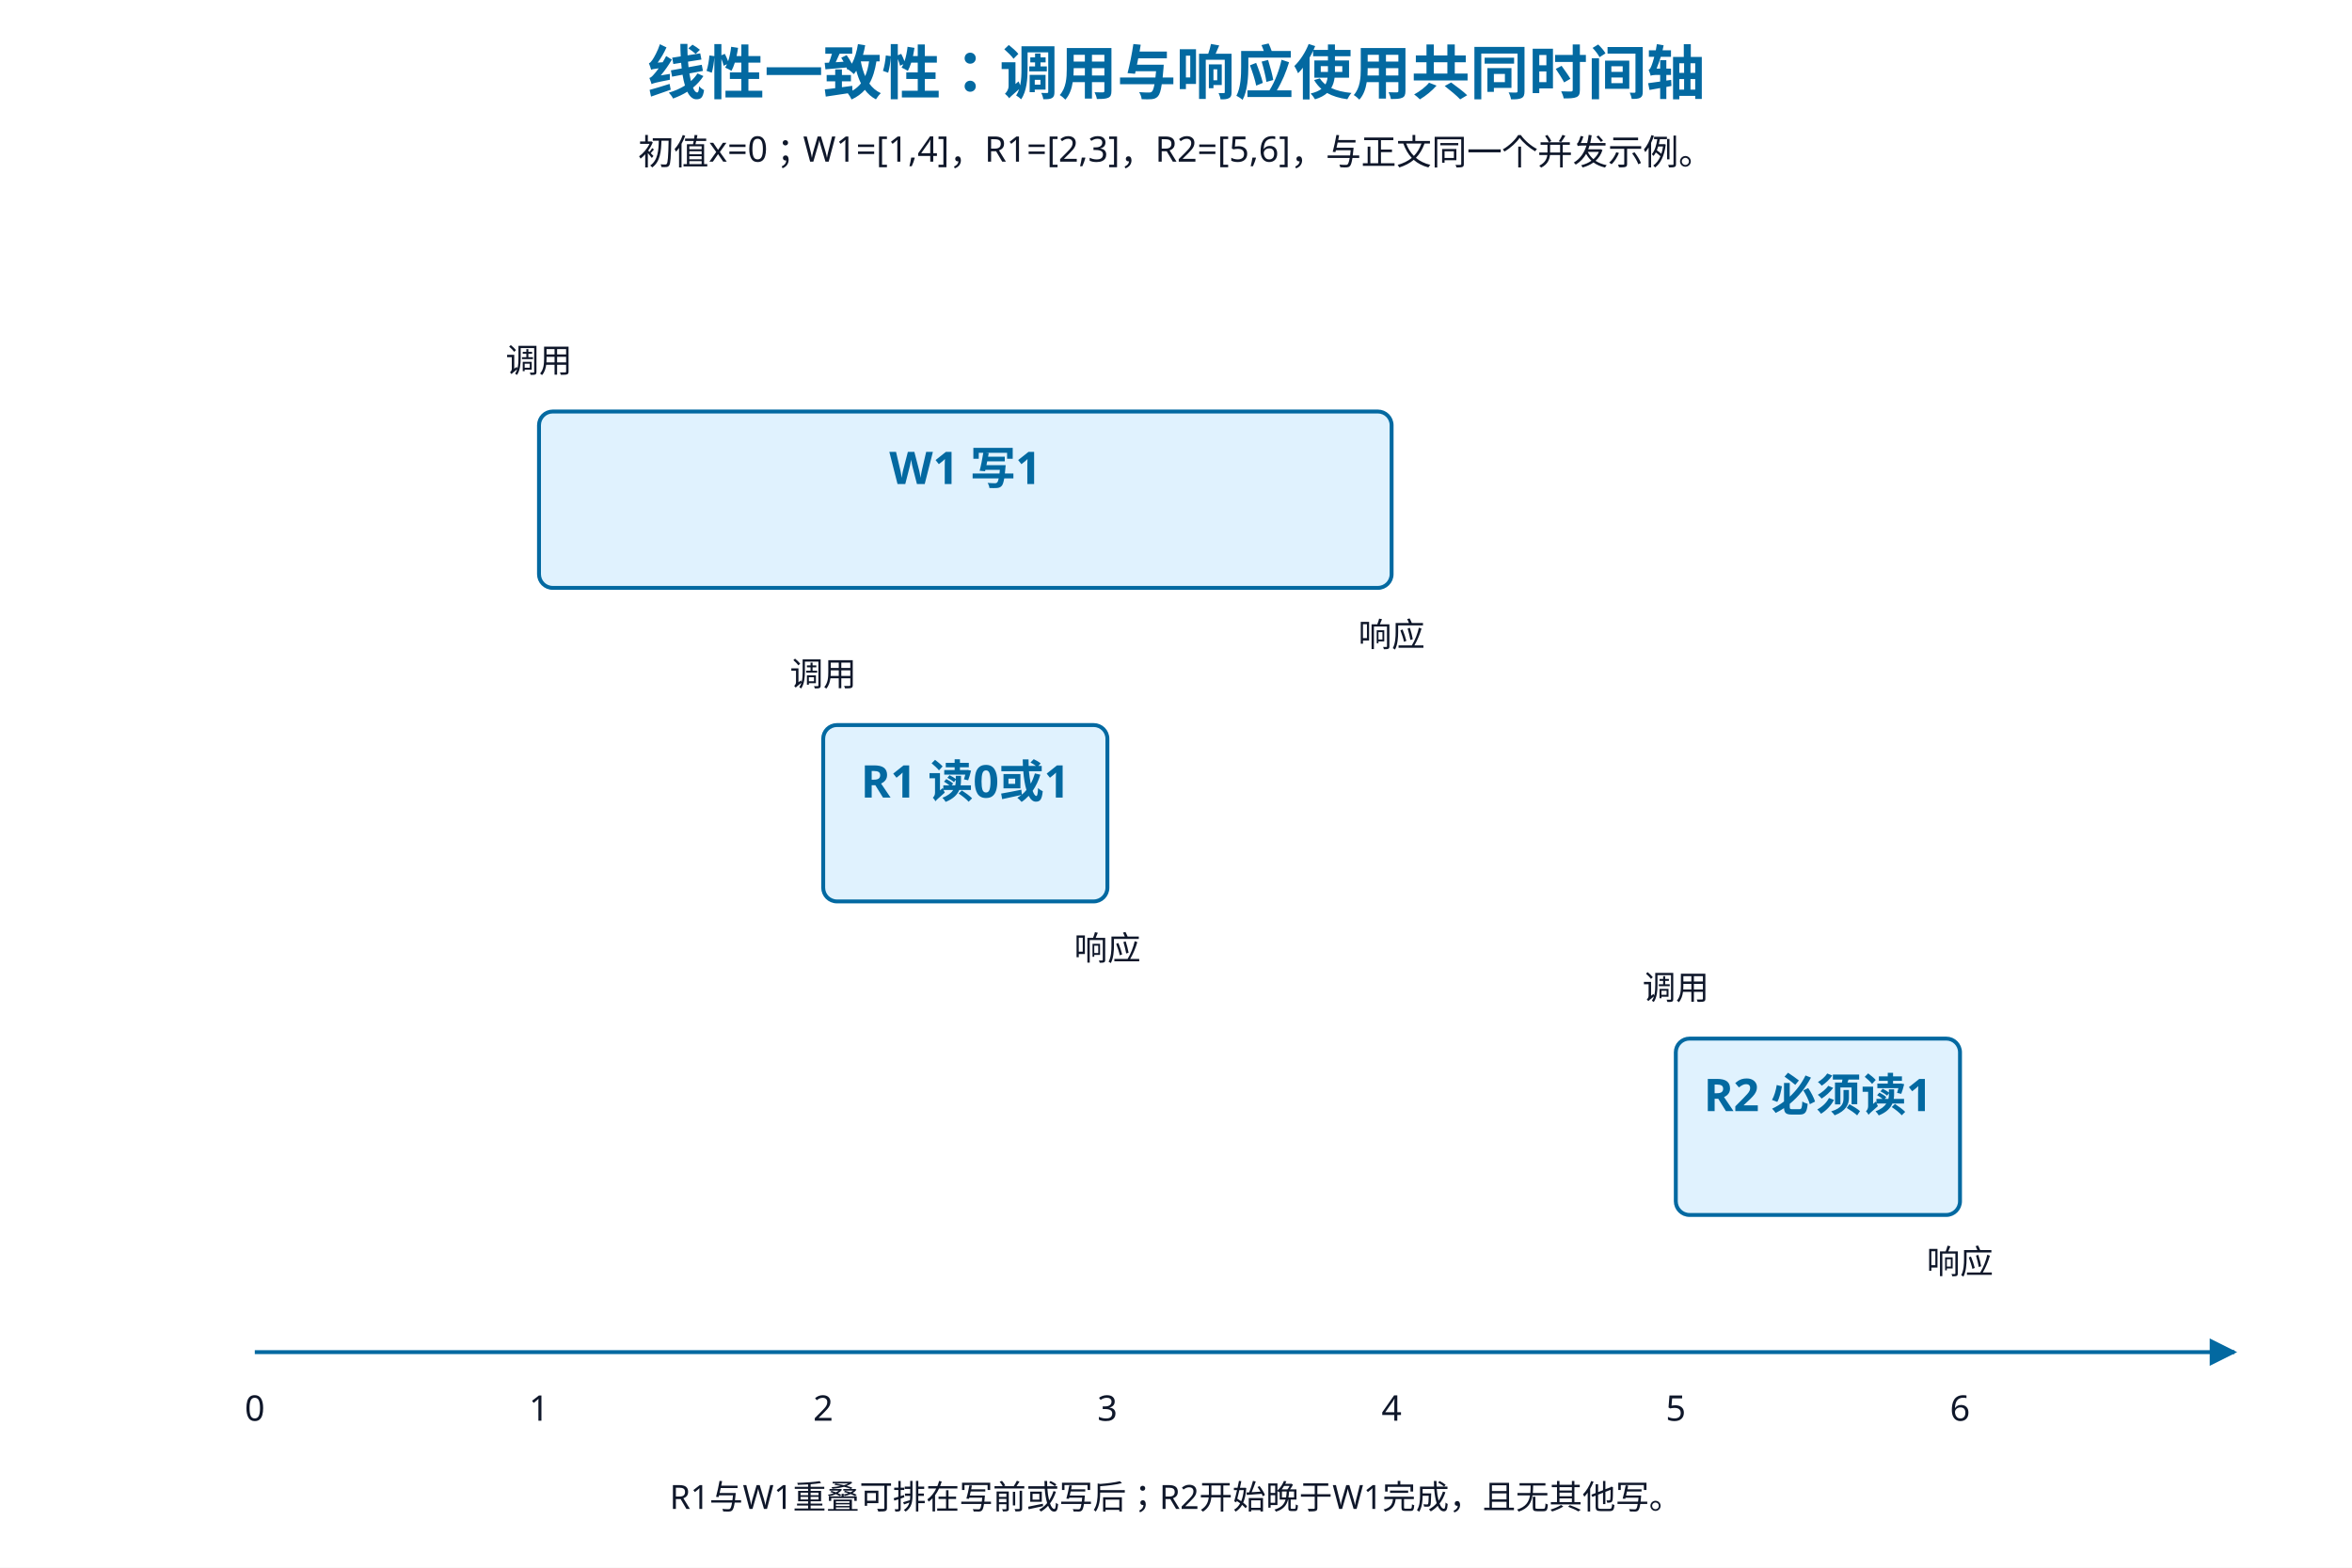
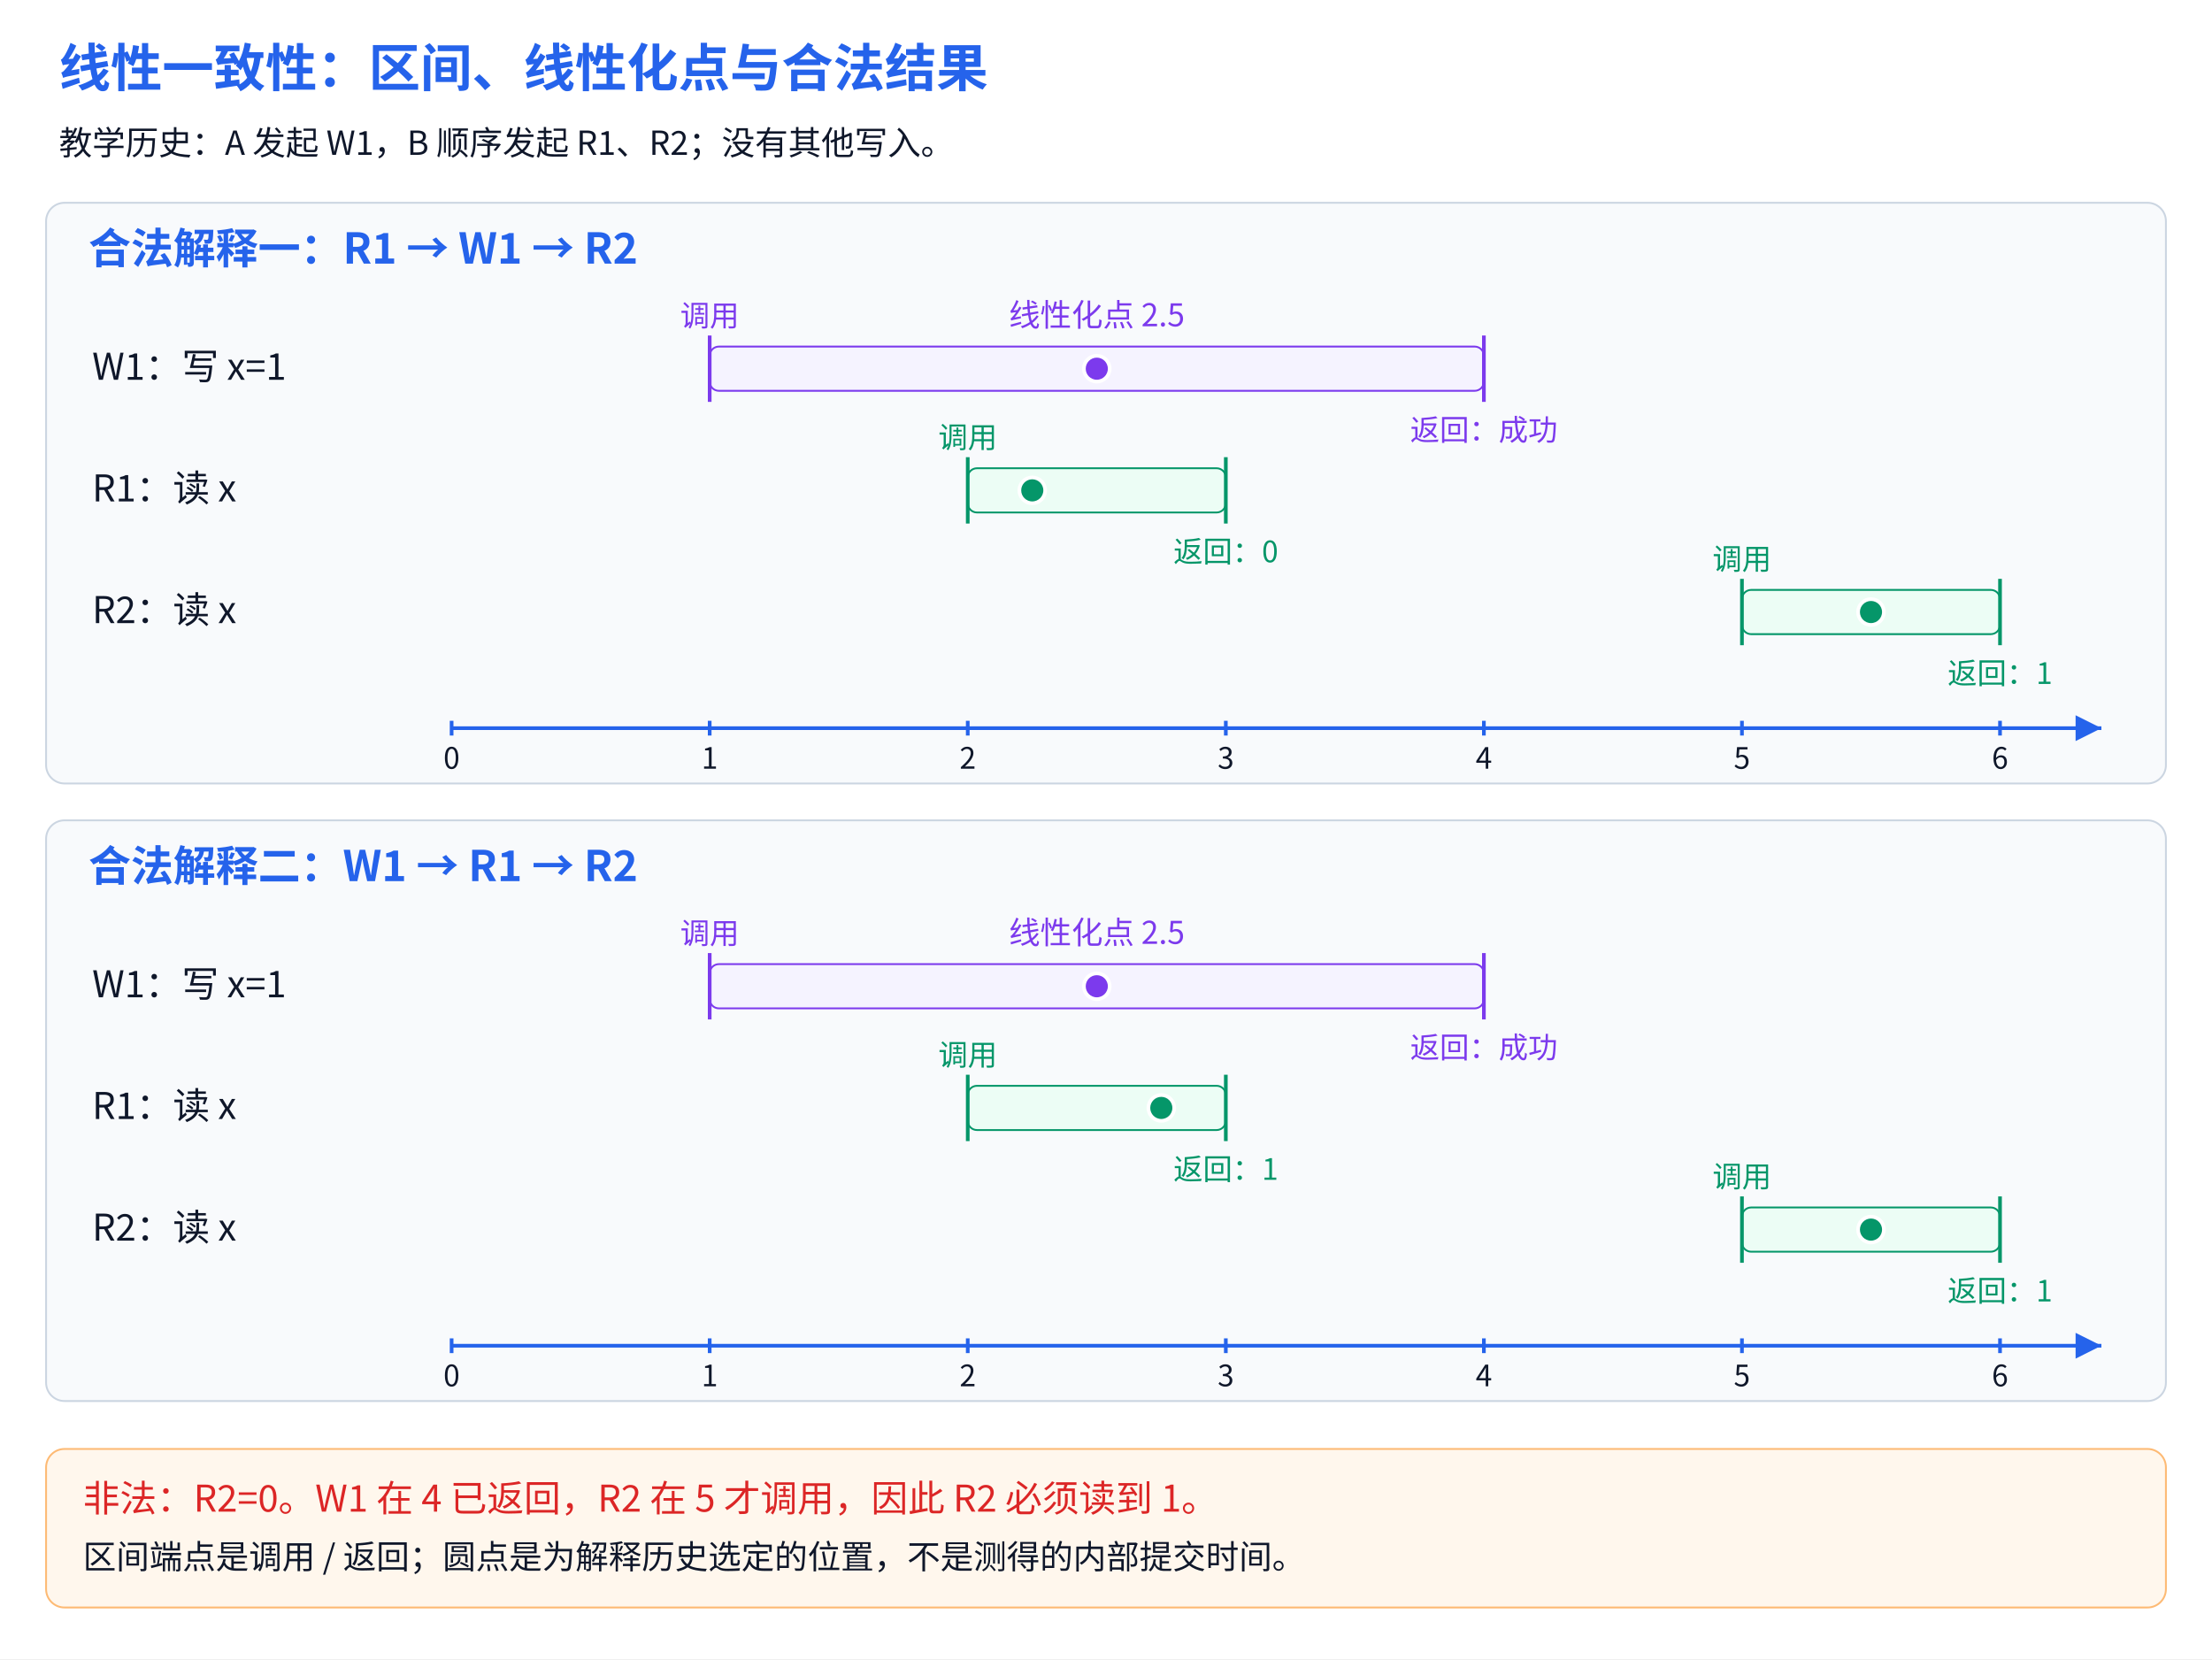
- <svg xmlns="http://www.w3.org/2000/svg" width="1200" height="800" viewBox="0 0 1200 800" role="img" aria-labelledby="title desc">
+ <svg xmlns="http://www.w3.org/2000/svg" width="1200" height="900" viewBox="0 0 1200 900" role="img" aria-labelledby="title desc">
  <defs>
-     <pattern id="grid" width="24" height="24" patternUnits="userSpaceOnUse">
-       <path d="M24 0H0V24" fill="none" stroke="#E7F1F8" stroke-width="1" />
-     </pattern>
-     <marker id="arrow" viewBox="0 0 10 10" refX="9" refY="5" markerWidth="7" markerHeight="7" orient="auto">
-       <path d="M0 0L10 5L0 10Z" fill="#0369A1" />
+     <marker id="blue" viewBox="0 0 10 10" refX="10" refY="5" markerWidth="7" markerHeight="7" orient="auto">
+       <path d="M0 0L10 5L0 10Z" fill="#2563EB" />
+     </marker>
+     <marker id="purple" viewBox="0 0 10 10" refX="10" refY="5" markerWidth="7" markerHeight="7" orient="auto">
+       <path d="M0 0L10 5L0 10Z" fill="#7C3AED" />
+     </marker>
+     <marker id="green" viewBox="0 0 10 10" refX="10" refY="5" markerWidth="7" markerHeight="7" orient="auto">
+       <path d="M0 0L10 5L0 10Z" fill="#059669" />
+     </marker>
+     <marker id="orange" viewBox="0 0 10 10" refX="10" refY="5" markerWidth="7" markerHeight="7" orient="auto">
+       <path d="M0 0L10 5L0 10Z" fill="#D97706" />
+     </marker>
+     <marker id="red" viewBox="0 0 10 10" refX="10" refY="5" markerWidth="7" markerHeight="7" orient="auto">
+       <path d="M0 0L10 5L0 10Z" fill="#DC2626" />
    </marker>
  </defs>
  <rect width="100%" height="100%" fill="#FFFFFF" />
-   <g font-family="Microsoft YaHei,Segoe UI,sans-serif">
-     <text x="600.0" y="48" text-anchor="middle" fill="#0369A1" font-size="30" font-weight="600">
-       <tspan x="600.0" dy="0">线性一致性：调用与响应使用共同时间轴</tspan>
-     </text>
-     <text x="600.0" y="84" text-anchor="middle" fill="#0F172A" font-size="18" font-weight="400">
-       <tspan x="600.0" dy="0">初值x=0；W1=[1,4]，R1=[2,3]，R2=[5,6]，与正文同一个并发示例。</tspan>
-     </text>
-     <rect x="275" y="210" width="435" height="90" rx="7" fill="#E0F2FE" stroke="#0369A1" stroke-width="2" />
-     <text x="492.5" y="247" text-anchor="middle" fill="#0369A1" font-size="23" font-weight="600">
-       <tspan x="492.5" dy="0">W1 写1</tspan>
-     </text>
-     <text x="492.5" y="284" text-anchor="middle" fill="#0F172A" font-size="19" font-weight="400">
-       <tspan x="492.5" dy="0" />
-     </text>
-     <text x="275" y="190" text-anchor="middle" fill="#0F172A" font-size="17" font-weight="400">
-       <tspan x="275" dy="0">调用</tspan>
-     </text>
-     <text x="710" y="330" text-anchor="middle" fill="#0F172A" font-size="17" font-weight="400">
-       <tspan x="710" dy="0">响应</tspan>
-     </text>
-     <rect x="420" y="370" width="145" height="90" rx="7" fill="#E0F2FE" stroke="#0369A1" stroke-width="2" />
-     <text x="492.5" y="407" text-anchor="middle" fill="#0369A1" font-size="23" font-weight="600">
-       <tspan x="492.5" dy="0">R1 读0或1</tspan>
-     </text>
-     <text x="492.5" y="444" text-anchor="middle" fill="#0F172A" font-size="19" font-weight="400">
-       <tspan x="492.5" dy="0" />
-     </text>
-     <text x="420" y="350" text-anchor="middle" fill="#0F172A" font-size="17" font-weight="400">
-       <tspan x="420" dy="0">调用</tspan>
-     </text>
-     <text x="565" y="490" text-anchor="middle" fill="#0F172A" font-size="17" font-weight="400">
-       <tspan x="565" dy="0">响应</tspan>
-     </text>
-     <rect x="855" y="530" width="145" height="90" rx="7" fill="#E0F2FE" stroke="#0369A1" stroke-width="2" />
-     <text x="927.5" y="567" text-anchor="middle" fill="#0369A1" font-size="23" font-weight="600">
-       <tspan x="927.5" dy="0">R2 必须读1</tspan>
-     </text>
-     <text x="927.5" y="604" text-anchor="middle" fill="#0F172A" font-size="19" font-weight="400">
-       <tspan x="927.5" dy="0" />
-     </text>
-     <text x="855" y="510" text-anchor="middle" fill="#0F172A" font-size="17" font-weight="400">
-       <tspan x="855" dy="0">调用</tspan>
-     </text>
-     <text x="1000" y="650" text-anchor="middle" fill="#0F172A" font-size="17" font-weight="400">
-       <tspan x="1000" dy="0">响应</tspan>
-     </text>
-     <path d="M130 690 L1140 690" fill="none" stroke="#0369A1" stroke-width="2" marker-end="url(#arrow)" />
-     <text x="130" y="725" text-anchor="middle" fill="#0F172A" font-size="18" font-weight="400">
-       <tspan x="130" dy="0">0</tspan>
-     </text>
-     <text x="275" y="725" text-anchor="middle" fill="#0F172A" font-size="18" font-weight="400">
-       <tspan x="275" dy="0">1</tspan>
-     </text>
-     <text x="420" y="725" text-anchor="middle" fill="#0F172A" font-size="18" font-weight="400">
-       <tspan x="420" dy="0">2</tspan>
-     </text>
-     <text x="565" y="725" text-anchor="middle" fill="#0F172A" font-size="18" font-weight="400">
-       <tspan x="565" dy="0">3</tspan>
-     </text>
-     <text x="710" y="725" text-anchor="middle" fill="#0F172A" font-size="18" font-weight="400">
-       <tspan x="710" dy="0">4</tspan>
-     </text>
-     <text x="855" y="725" text-anchor="middle" fill="#0F172A" font-size="18" font-weight="400">
-       <tspan x="855" dy="0">5</tspan>
-     </text>
-     <text x="1000" y="725" text-anchor="middle" fill="#0F172A" font-size="18" font-weight="400">
-       <tspan x="1000" dy="0">6</tspan>
-     </text>
-     <text x="600.0" y="770" text-anchor="middle" fill="#0F172A" font-size="17" font-weight="400">
-       <tspan x="600.0" dy="0">R1与W1重叠可排在写前或写后；R2开始晚于W1完成，且无其他写。</tspan>
-     </text>
+   <g font-family="Microsoft YaHei, Noto Sans CJK SC, Segoe UI, sans-serif" fill="#0F172A">
+     <text x="32" y="47" font-size="28" fill="#2563EB" text-anchor="start" font-weight="600">线性一致性：区间、线性化点与合法结果</text>
+     <text x="32" y="84" font-size="18" fill="#0F172A" text-anchor="start">教学历史：A 发起 W1，B 顺序发起 R1、R2；没有其他写入。</text>
+     <rect x="25" y="110" width="1150" height="315" rx="10" fill="#F8FAFC" stroke="#CBD5E1" />
+     <text x="48" y="143" font-size="23" fill="#2563EB" text-anchor="start" font-weight="600">合法解释一：R1 → W1 → R2</text>
+     <text x="50" y="206" font-size="20" fill="#0F172A" text-anchor="start">W1：写 x=1</text>
+     <rect x="385" y="188" width="420" height="24" rx="5" fill="#F5F3FF" stroke="#7C3AED" />
+     <path d="M385 182V218" fill="none" stroke="#7C3AED" stroke-width="2" />
+     <path d="M805 182V218" fill="none" stroke="#7C3AED" stroke-width="2" />
+     <circle cx="595.00" cy="200.00" r="7" fill="#7C3AED" stroke="#FFFFFF" stroke-width="2" />
+     <text x="385" y="177" font-size="16" fill="#7C3AED" text-anchor="middle">调用</text>
+     <text x="805" y="239" font-size="16" fill="#7C3AED" text-anchor="middle">返回：成功</text>
+     <text x="595.0" y="177" font-size="17" fill="#7C3AED" text-anchor="middle">线性化点 2.5</text>
+     <text x="50" y="272" font-size="20" fill="#0F172A" text-anchor="start">R1：读 x</text>
+     <rect x="525" y="254" width="140" height="24" rx="5" fill="#ECFDF5" stroke="#059669" />
+     <path d="M525 248V284" fill="none" stroke="#059669" stroke-width="2" />
+     <path d="M665 248V284" fill="none" stroke="#059669" stroke-width="2" />
+     <circle cx="560.00" cy="266.00" r="7" fill="#059669" stroke="#FFFFFF" stroke-width="2" />
+     <text x="525" y="243" font-size="16" fill="#059669" text-anchor="middle">调用</text>
+     <text x="665" y="305" font-size="16" fill="#059669" text-anchor="middle">返回：0</text>
+     <text x="50" y="338" font-size="20" fill="#0F172A" text-anchor="start">R2：读 x</text>
+     <rect x="945" y="320" width="140" height="24" rx="5" fill="#ECFDF5" stroke="#059669" />
+     <path d="M945 314V350" fill="none" stroke="#059669" stroke-width="2" />
+     <path d="M1085 314V350" fill="none" stroke="#059669" stroke-width="2" />
+     <circle cx="1015.00" cy="332.00" r="7" fill="#059669" stroke="#FFFFFF" stroke-width="2" />
+     <text x="945" y="309" font-size="16" fill="#059669" text-anchor="middle">调用</text>
+     <text x="1085" y="371" font-size="16" fill="#059669" text-anchor="middle">返回：1</text>
+     <path d="M245 395H1140" fill="none" stroke="#2563EB" stroke-width="2" marker-end="url(#blue)" />
+     <path d="M245 391V399" fill="none" stroke="#2563EB" stroke-width="2" />
+     <text x="245" y="417" font-size="16" fill="#0F172A" text-anchor="middle">0</text>
+     <path d="M385 391V399" fill="none" stroke="#2563EB" stroke-width="2" />
+     <text x="385" y="417" font-size="16" fill="#0F172A" text-anchor="middle">1</text>
+     <path d="M525 391V399" fill="none" stroke="#2563EB" stroke-width="2" />
+     <text x="525" y="417" font-size="16" fill="#0F172A" text-anchor="middle">2</text>
+     <path d="M665 391V399" fill="none" stroke="#2563EB" stroke-width="2" />
+     <text x="665" y="417" font-size="16" fill="#0F172A" text-anchor="middle">3</text>
+     <path d="M805 391V399" fill="none" stroke="#2563EB" stroke-width="2" />
+     <text x="805" y="417" font-size="16" fill="#0F172A" text-anchor="middle">4</text>
+     <path d="M945 391V399" fill="none" stroke="#2563EB" stroke-width="2" />
+     <text x="945" y="417" font-size="16" fill="#0F172A" text-anchor="middle">5</text>
+     <path d="M1085 391V399" fill="none" stroke="#2563EB" stroke-width="2" />
+     <text x="1085" y="417" font-size="16" fill="#0F172A" text-anchor="middle">6</text>
+     <rect x="25" y="445" width="1150" height="315" rx="10" fill="#F8FAFC" stroke="#CBD5E1" />
+     <text x="48" y="478" font-size="23" fill="#2563EB" text-anchor="start" font-weight="600">合法解释二：W1 → R1 → R2</text>
+     <text x="50" y="541" font-size="20" fill="#0F172A" text-anchor="start">W1：写 x=1</text>
+     <rect x="385" y="523" width="420" height="24" rx="5" fill="#F5F3FF" stroke="#7C3AED" />
+     <path d="M385 517V553" fill="none" stroke="#7C3AED" stroke-width="2" />
+     <path d="M805 517V553" fill="none" stroke="#7C3AED" stroke-width="2" />
+     <circle cx="595.00" cy="535.00" r="7" fill="#7C3AED" stroke="#FFFFFF" stroke-width="2" />
+     <text x="385" y="512" font-size="16" fill="#7C3AED" text-anchor="middle">调用</text>
+     <text x="805" y="574" font-size="16" fill="#7C3AED" text-anchor="middle">返回：成功</text>
+     <text x="595.0" y="512" font-size="17" fill="#7C3AED" text-anchor="middle">线性化点 2.5</text>
+     <text x="50" y="607" font-size="20" fill="#0F172A" text-anchor="start">R1：读 x</text>
+     <rect x="525" y="589" width="140" height="24" rx="5" fill="#ECFDF5" stroke="#059669" />
+     <path d="M525 583V619" fill="none" stroke="#059669" stroke-width="2" />
+     <path d="M665 583V619" fill="none" stroke="#059669" stroke-width="2" />
+     <circle cx="630.00" cy="601.00" r="7" fill="#059669" stroke="#FFFFFF" stroke-width="2" />
+     <text x="525" y="578" font-size="16" fill="#059669" text-anchor="middle">调用</text>
+     <text x="665" y="640" font-size="16" fill="#059669" text-anchor="middle">返回：1</text>
+     <text x="50" y="673" font-size="20" fill="#0F172A" text-anchor="start">R2：读 x</text>
+     <rect x="945" y="655" width="140" height="24" rx="5" fill="#ECFDF5" stroke="#059669" />
+     <path d="M945 649V685" fill="none" stroke="#059669" stroke-width="2" />
+     <path d="M1085 649V685" fill="none" stroke="#059669" stroke-width="2" />
+     <circle cx="1015.00" cy="667.00" r="7" fill="#059669" stroke="#FFFFFF" stroke-width="2" />
+     <text x="945" y="644" font-size="16" fill="#059669" text-anchor="middle">调用</text>
+     <text x="1085" y="706" font-size="16" fill="#059669" text-anchor="middle">返回：1</text>
+     <path d="M245 730H1140" fill="none" stroke="#2563EB" stroke-width="2" marker-end="url(#blue)" />
+     <path d="M245 726V734" fill="none" stroke="#2563EB" stroke-width="2" />
+     <text x="245" y="752" font-size="16" fill="#0F172A" text-anchor="middle">0</text>
+     <path d="M385 726V734" fill="none" stroke="#2563EB" stroke-width="2" />
+     <text x="385" y="752" font-size="16" fill="#0F172A" text-anchor="middle">1</text>
+     <path d="M525 726V734" fill="none" stroke="#2563EB" stroke-width="2" />
+     <text x="525" y="752" font-size="16" fill="#0F172A" text-anchor="middle">2</text>
+     <path d="M665 726V734" fill="none" stroke="#2563EB" stroke-width="2" />
+     <text x="665" y="752" font-size="16" fill="#0F172A" text-anchor="middle">3</text>
+     <path d="M805 726V734" fill="none" stroke="#2563EB" stroke-width="2" />
+     <text x="805" y="752" font-size="16" fill="#0F172A" text-anchor="middle">4</text>
+     <path d="M945 726V734" fill="none" stroke="#2563EB" stroke-width="2" />
+     <text x="945" y="752" font-size="16" fill="#0F172A" text-anchor="middle">5</text>
+     <path d="M1085 726V734" fill="none" stroke="#2563EB" stroke-width="2" />
+     <text x="1085" y="752" font-size="16" fill="#0F172A" text-anchor="middle">6</text>
+     <rect x="25" y="786" width="1150" height="86" rx="10" fill="#FFF7ED" stroke="#FDBA74" />
+     <text x="45" y="820" font-size="20" fill="#DC2626" text-anchor="start">非法：R2=0。W1 在 4 已返回，R2 在 5 才调用，因此 R2 必须读到 1。</text>
+     <text x="45" y="851" font-size="18" fill="#0F172A" text-anchor="start">区间端点是调用 / 返回；圆点是为解释历史选定的位置，不是测得的内部提交时间。</text>
  </g>
</svg>
